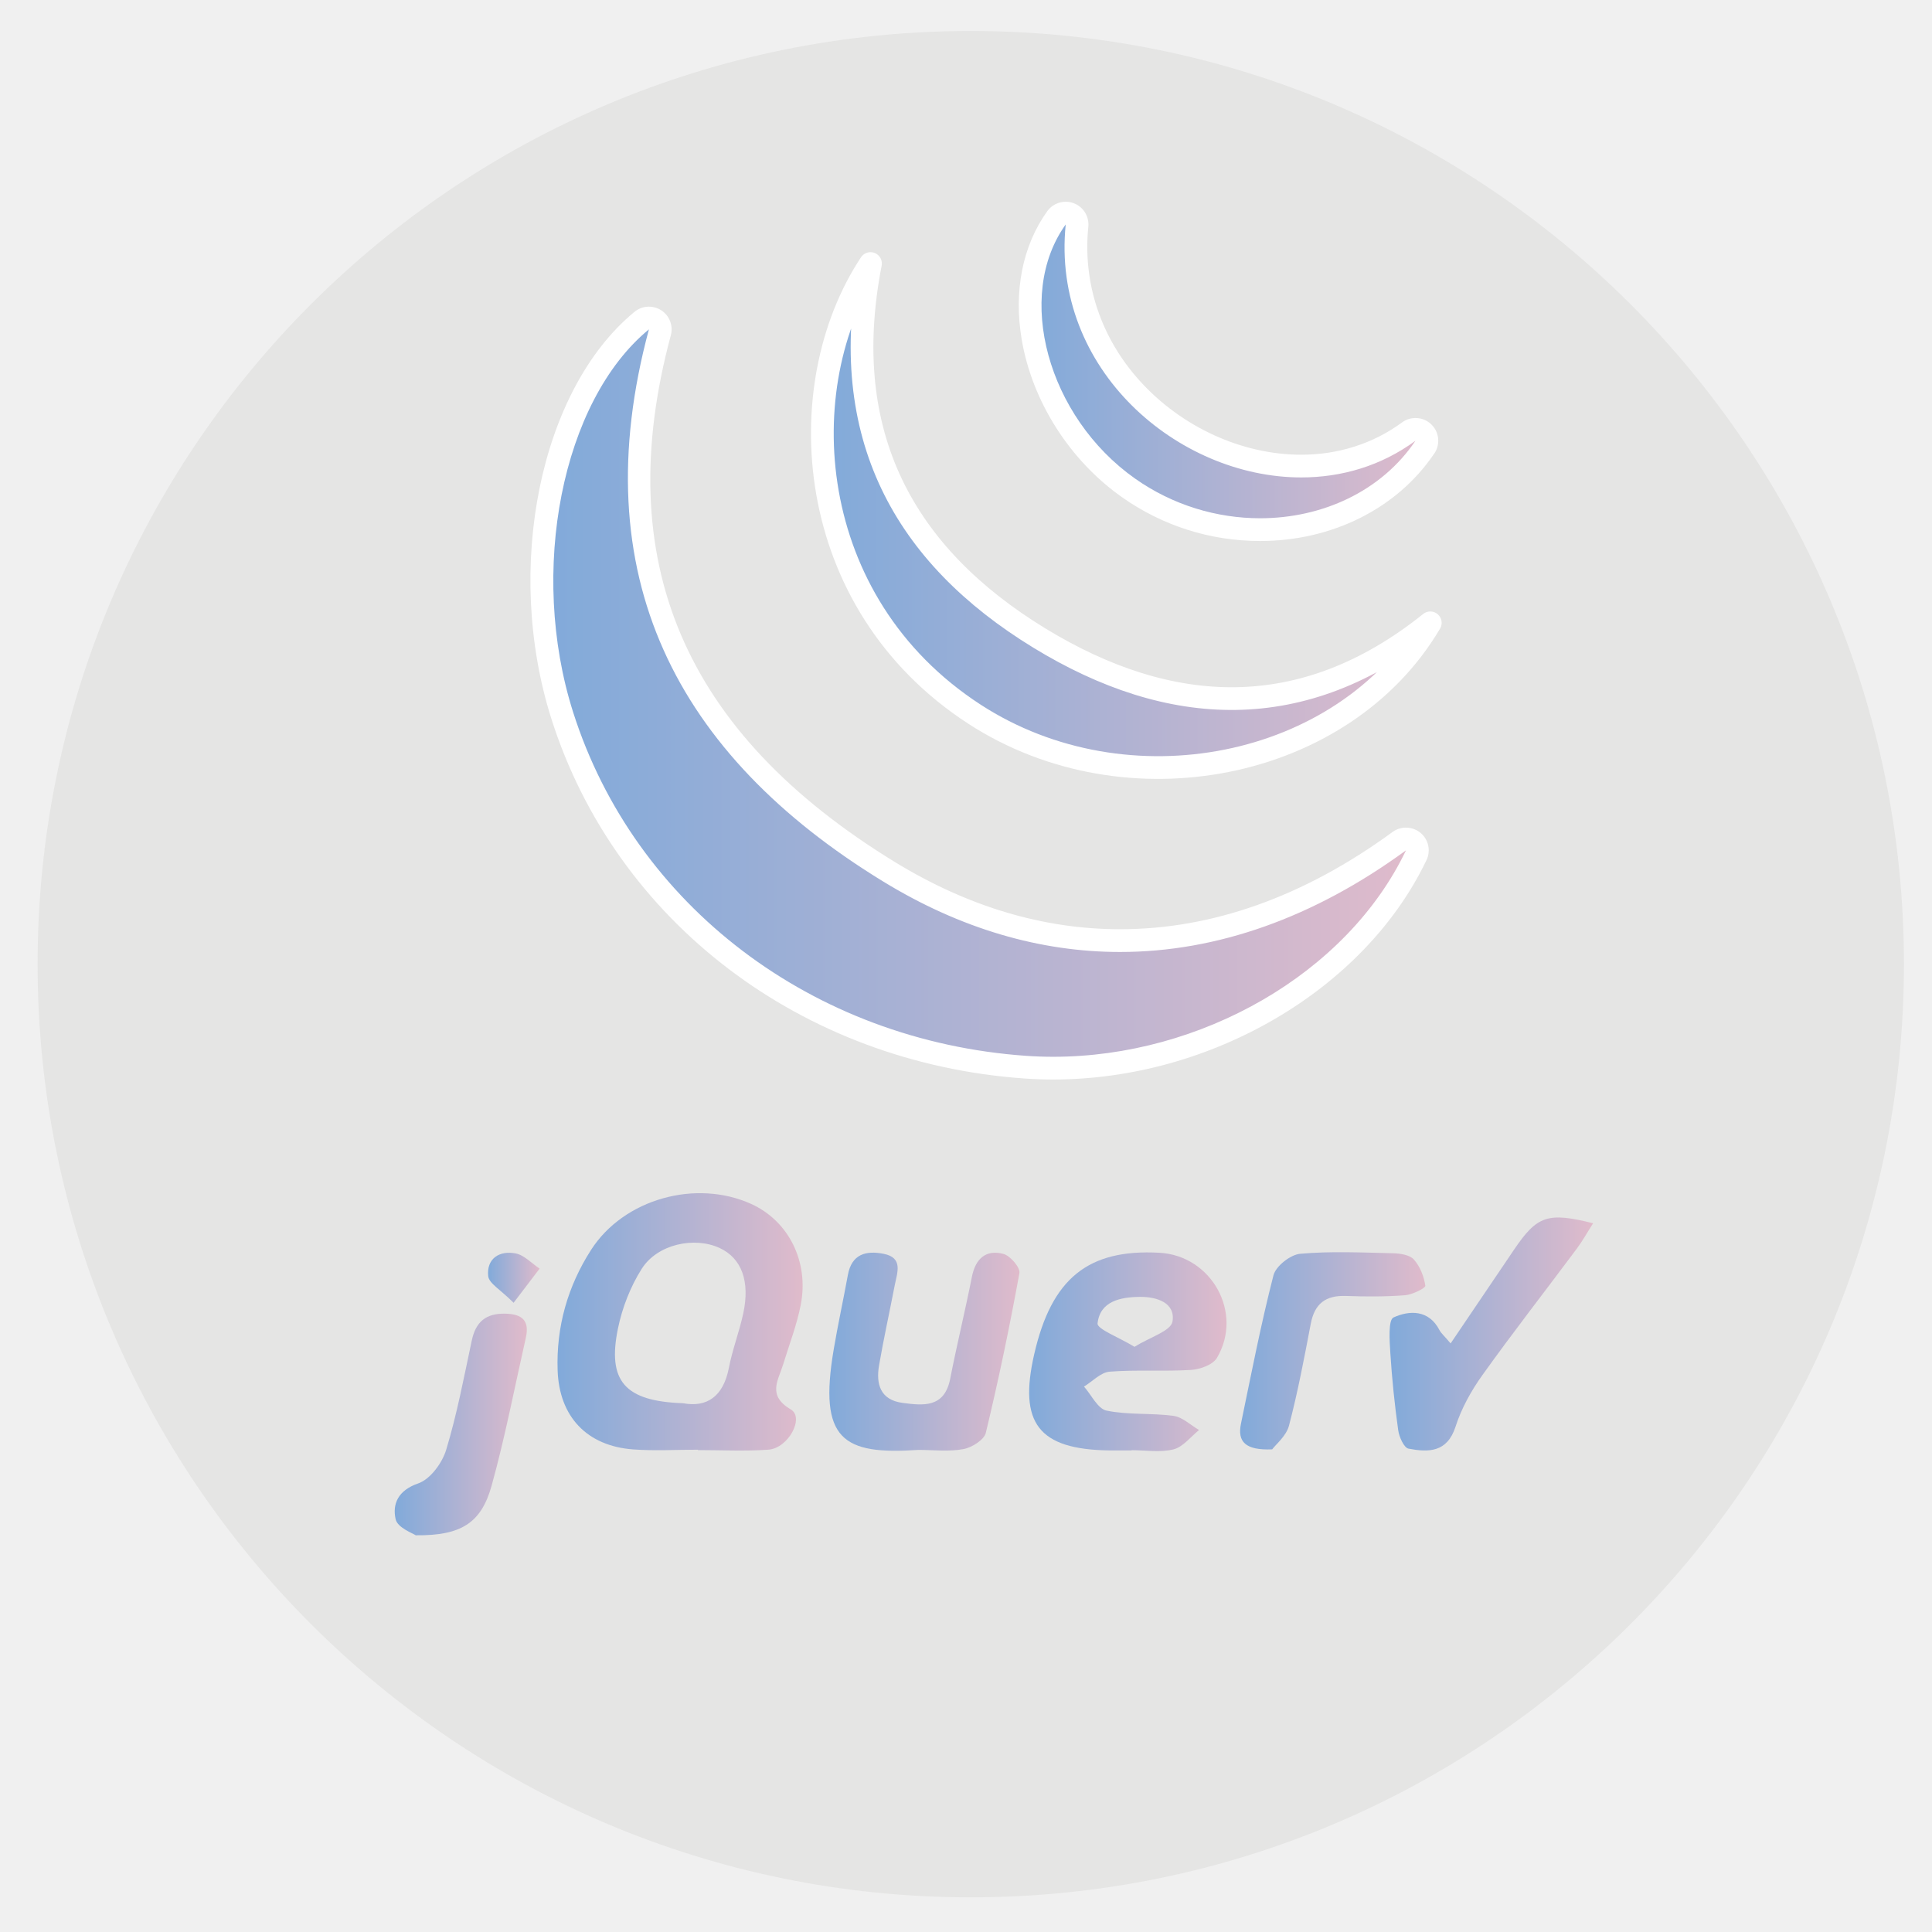
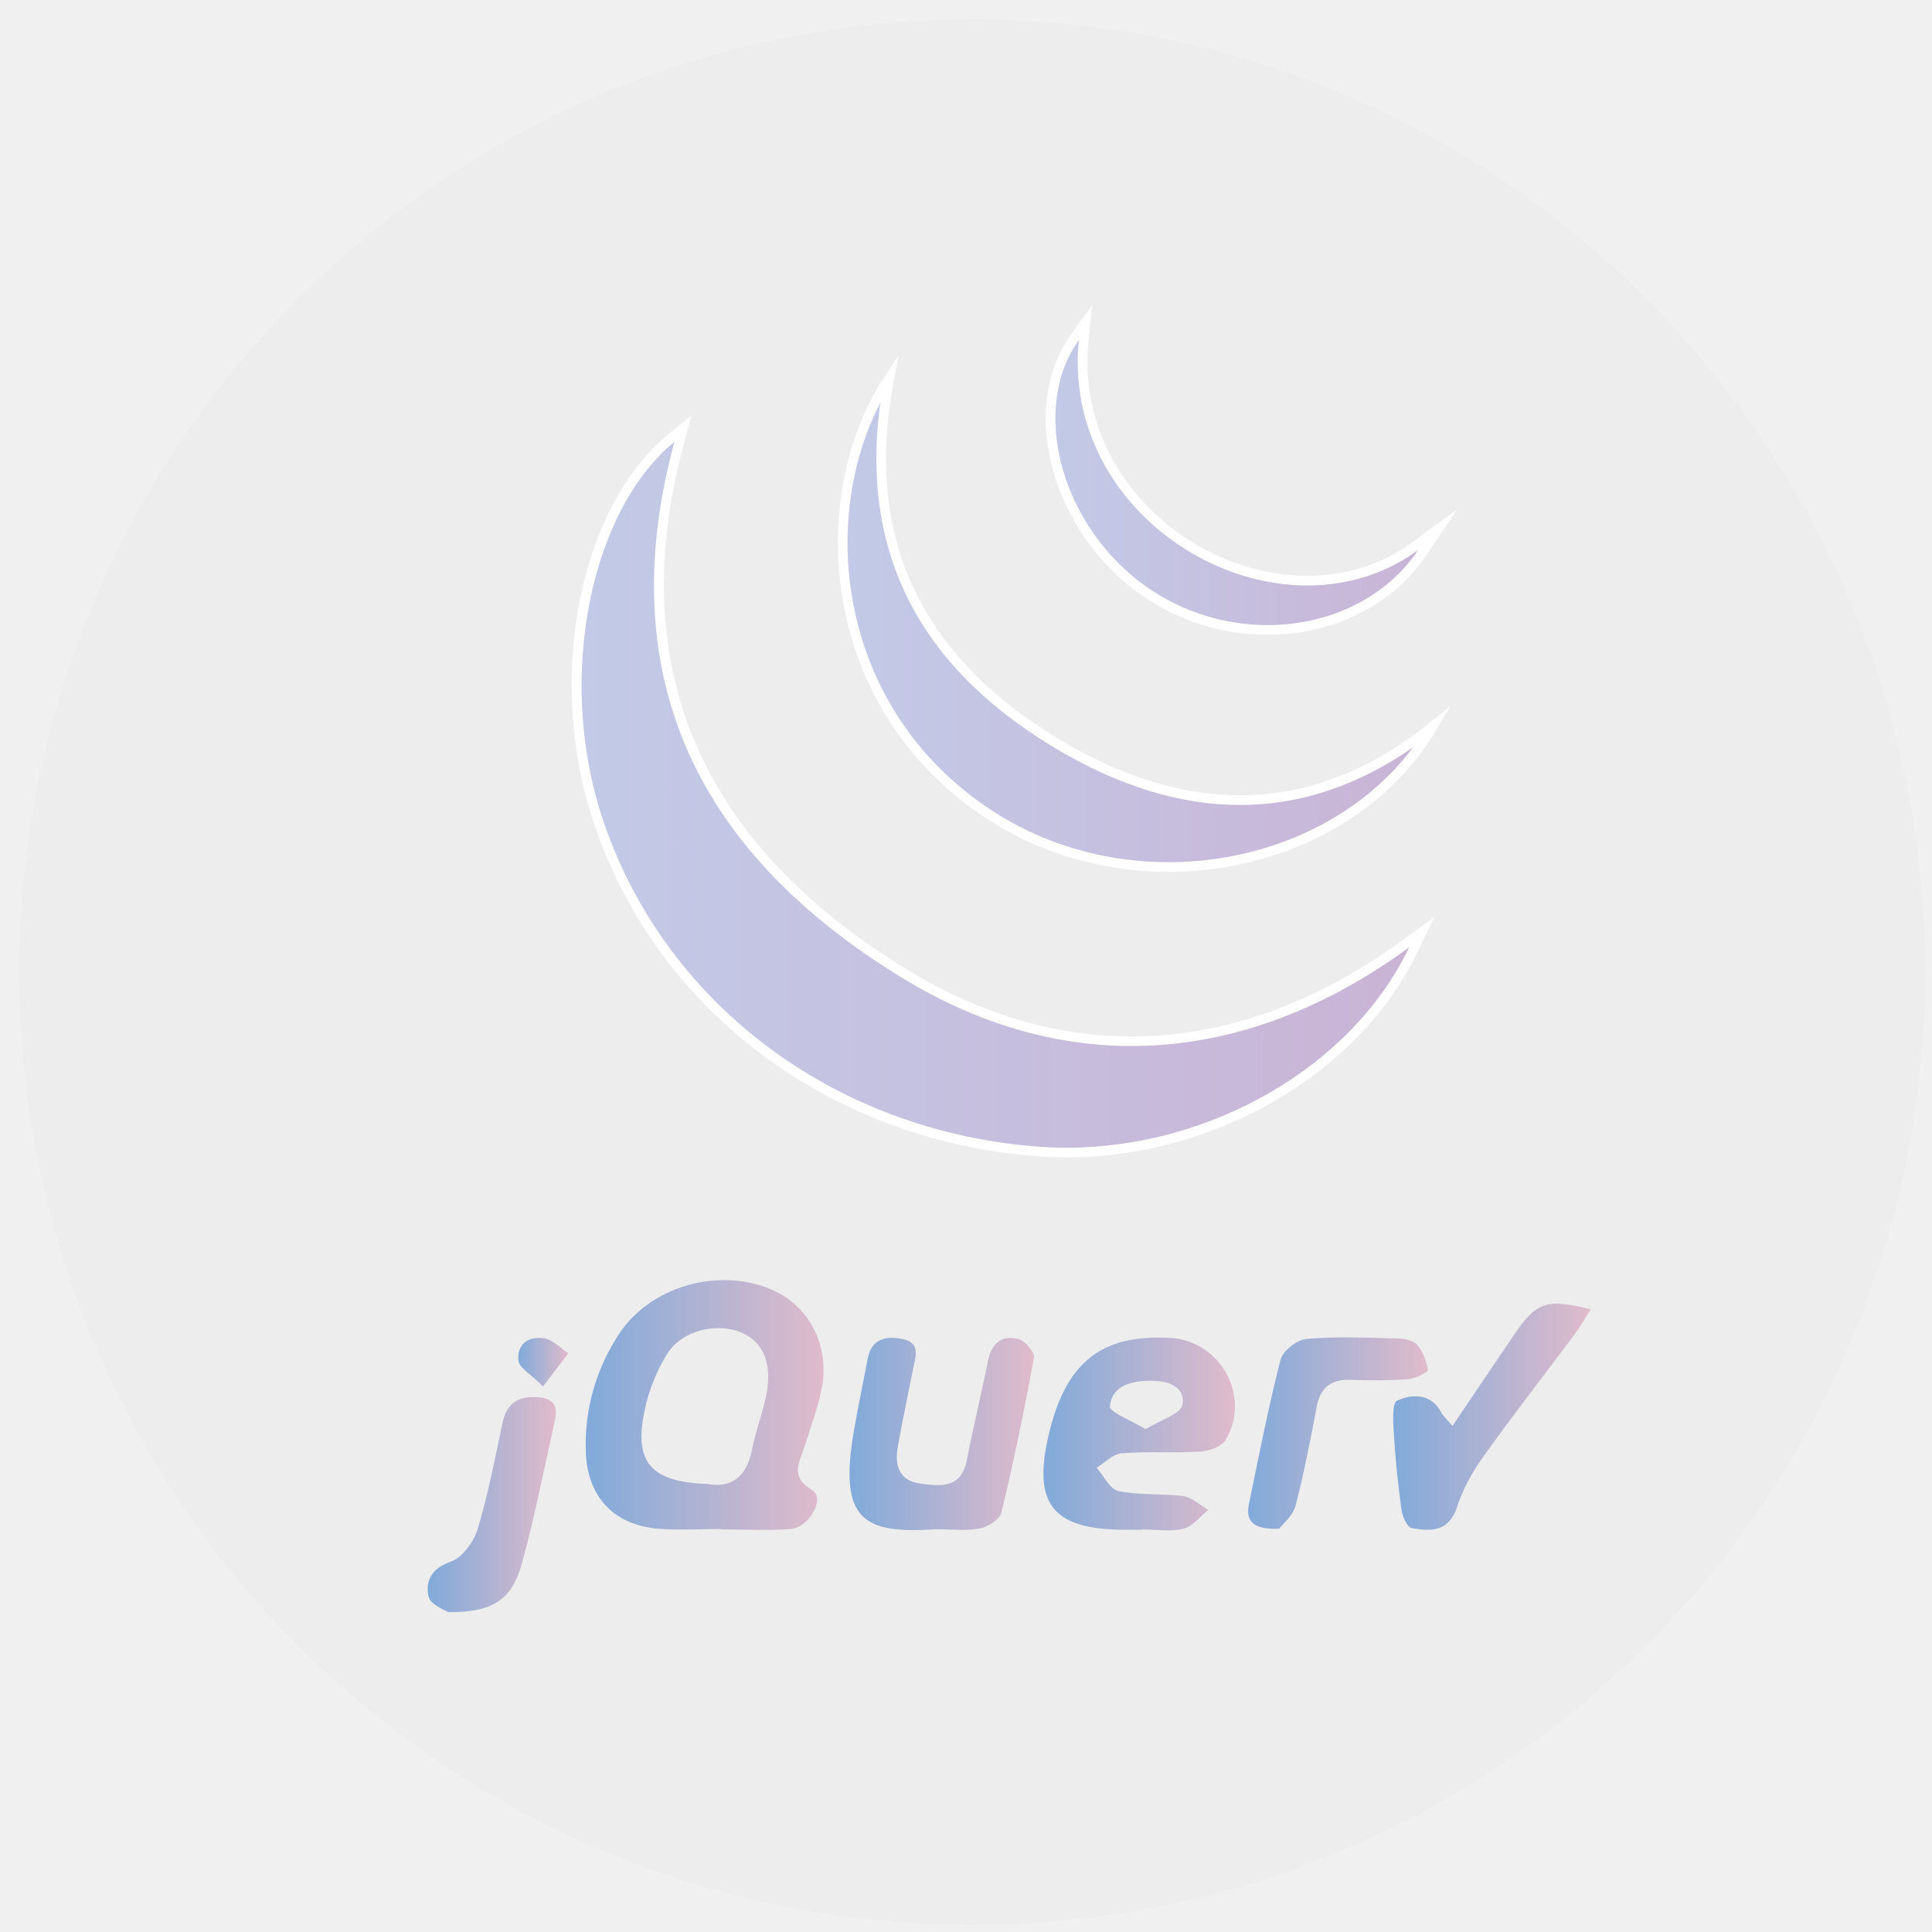
- <svg xmlns="http://www.w3.org/2000/svg" version="1.1" id="圖層_1" x="0px" y="0px" width="85.04px" height="85.04px" viewBox="0 0 85.04 85.04" enable-background="new 0 0 85.04 85.04" xml:space="preserve">
-   <circle fill="#E5E5E4" cx="42.73" cy="42.439" r="41.075" />
+ <svg xmlns="http://www.w3.org/2000/svg" version="1.1" id="圖層_1" x="0px" y="0px" width="200px" height="200px" viewBox="0 0 200 200" enable-background="new 0 0 200 200" xml:space="preserve">
+   <circle fill="#EDEDED" cx="100.637" cy="100.636" r="98.637" />
  <g>
-     <linearGradient id="SVGID_1_" gradientUnits="userSpaceOnUse" x1="23.842" y1="30.507" x2="62.386" y2="30.507">
-       <stop offset="0" style="stop-color:#81AADA" />
-       <stop offset="1" style="stop-color:#E0BBCB" />
+     <linearGradient id="SVGID_1_" gradientUnits="userSpaceOnUse" x1="59.733" y1="81.833" x2="147.173" y2="81.833">
+       <stop offset="0" style="stop-color:#C2CAE7" />
+       <stop offset="1" style="stop-color:#CAB3D5" />
    </linearGradient>
-     <path fill-rule="evenodd" clip-rule="evenodd" fill="url(#SVGID_1_)" d="M46.357,47.016c-0.41,0-0.818-0.014-1.228-0.043   c-9.606-0.675-17.606-6.751-20.382-15.479c-2.049-6.449-0.513-14.084,3.497-17.382c0.092-0.075,0.204-0.114,0.317-0.114   c0.094,0,0.188,0.026,0.271,0.08c0.183,0.118,0.269,0.34,0.212,0.55c-2.696,10.009,0.698,17.998,10.087,23.745   c3.286,2.011,6.706,3.03,10.166,3.03c4.182,0,8.318-1.473,12.292-4.377c0.088-0.064,0.191-0.096,0.295-0.096   c0.114,0,0.227,0.039,0.319,0.115c0.176,0.146,0.23,0.394,0.132,0.6c-2.634,5.517-9.205,9.371-15.978,9.371   C46.358,47.016,46.358,47.016,46.357,47.016z" />
-     <path fill="#FFFFFF" d="M28.563,14.498c-2.911,10.807,1.193,18.722,10.309,24.301c3.401,2.081,6.916,3.104,10.427,3.104   c4.27,0,8.536-1.513,12.587-4.473c-2.596,5.436-9.04,9.086-15.527,9.086c-0.398,0-0.796-0.014-1.194-0.042   c-9.391-0.66-17.23-6.609-19.94-15.132C23.257,25.148,24.734,17.646,28.563,14.498 M61.886,37.43h0.005 M28.563,13.498   c-0.226,0-0.452,0.077-0.635,0.228c-4.156,3.418-5.762,11.289-3.656,17.919c2.838,8.925,11.012,15.137,20.823,15.827   c0.417,0.029,0.842,0.044,1.264,0.044c6.936,0,13.67-3.943,16.402-9.599c0.081-0.144,0.127-0.31,0.127-0.487   c0-0.552-0.445-1-0.998-1h-0.003c0,0-0.001,0-0.002,0c-0.008,0-0.017,0-0.025,0c-0.215,0.005-0.413,0.078-0.574,0.198   c-3.884,2.836-7.917,4.274-11.988,4.274c-3.366,0-6.699-0.995-9.905-2.957c-9.307-5.696-12.534-13.28-9.865-23.188   c0.113-0.42-0.059-0.865-0.424-1.101C28.939,13.551,28.75,13.498,28.563,13.498L28.563,13.498z" />
+     <path fill-rule="evenodd" clip-rule="evenodd" fill="url(#SVGID_1_)" d="M110.429,119.311c-0.921,0-1.849-0.032-2.759-0.096   c-21.663-1.523-39.7-15.216-45.954-34.884c-4.527-14.247-1.038-31.735,7.778-38.983l1.207-0.992l-0.406,1.508   c-6.237,23.152,1.604,41.625,23.306,54.908c7.601,4.652,15.521,7.011,23.538,7.011c0.001,0,0.003,0,0.003,0   c9.684,0,19.248-3.402,28.432-10.114l1.6-1.169l-0.854,1.788C140.412,110.666,125.653,119.311,110.429,119.311z" />
+     <path fill="#FFFFFF" d="M69.812,45.734c-6.645,24.666,2.723,42.73,23.528,55.464c7.762,4.75,15.785,7.085,23.799,7.085   c9.748,0,19.482-3.452,28.729-10.21c-5.922,12.408-20.633,20.738-35.439,20.738c-0.908,0-1.816-0.031-2.724-0.095   c-21.436-1.507-39.328-15.085-45.512-34.537C57.7,70.041,61.073,52.919,69.812,45.734 M145.868,98.073h0.005 M71.59,42.978   l-2.414,1.984c-9.112,7.492-12.599,24.851-7.937,39.521c6.316,19.866,24.527,33.694,46.395,35.231   c0.922,0.065,1.861,0.098,2.794,0.098c15.41,0,30.354-8.762,36.342-21.307l1.707-3.576l-3.199,2.338   c-9.096,6.646-18.563,10.018-28.14,10.018c-7.923,0-15.754-2.334-23.277-6.938c-21.49-13.153-29.256-31.439-23.084-54.351   L71.59,42.978L71.59,42.978z" />
  </g>
-   <linearGradient id="SVGID_2_" gradientUnits="userSpaceOnUse" x1="36.197" y1="22.692" x2="62.956" y2="22.692">
+   <linearGradient id="SVGID_2_" gradientUnits="userSpaceOnUse" x1="87.237" y1="64.436" x2="148.312" y2="64.436">
+     <stop offset="0" style="stop-color:#C2CAE7" />
+     <stop offset="1" style="stop-color:#CAB3D5" />
+   </linearGradient>
+   <path fill-rule="evenodd" clip-rule="evenodd" fill="url(#SVGID_2_)" stroke="#FFFFFF" stroke-linecap="round" stroke-miterlimit="10" d="  M92.072,39.119c-3.347,17.213,3.379,29.322,16.964,37.625c13.086,7.997,26.487,8.73,39.276-1.53  c-8.711,14.767-30.485,19.117-45.794,9.179C85.23,73.167,83.923,51.422,92.072,39.119z" />
+   <linearGradient id="SVGID_3_" gradientUnits="userSpaceOnUse" x1="60.63" y1="145.443" x2="85.255" y2="145.443">
    <stop offset="0" style="stop-color:#81AADA" />
    <stop offset="1" style="stop-color:#E0BBCB" />
  </linearGradient>
-   <path fill-rule="evenodd" clip-rule="evenodd" fill="url(#SVGID_2_)" stroke="#FFFFFF" stroke-linecap="round" stroke-linejoin="round" stroke-miterlimit="10" d="  M38.316,11.6c-1.467,7.541,1.479,12.846,7.433,16.485c5.732,3.503,11.604,3.824,17.207-0.67c-3.816,6.47-13.356,8.375-20.063,4.021  C35.317,26.517,34.746,16.99,38.316,11.6z" />
-   <linearGradient id="SVGID_3_" gradientUnits="userSpaceOnUse" x1="24.54" y1="58.184" x2="35.329" y2="58.184">
+   <path fill-rule="evenodd" clip-rule="evenodd" fill="url(#SVGID_3_)" d="M74.733,158.286c-2.172,0-4.355,0.136-6.512-0.028  c-4.638-0.35-7.416-3.278-7.578-7.939c-0.151-4.37,1.007-8.445,3.356-12.104c3.288-5.122,10.543-7.136,16.096-4.614  c3.733,1.696,5.818,5.774,4.971,10.136c-0.394,2.027-1.161,3.984-1.764,5.969c-0.497,1.628-1.631,3.12,0.773,4.543  c1.379,0.817-0.257,3.896-2.267,4.035c-2.348,0.168-4.715,0.041-7.077,0.041C74.733,158.312,74.733,158.3,74.733,158.286z   M73.242,153.617c2.383,0.447,4.043-0.663,4.603-3.545c0.358-1.844,1.044-3.621,1.442-5.458c0.709-3.256-0.169-5.571-2.36-6.588  c-2.547-1.182-6.265-0.394-7.838,2.092c-1.129,1.783-1.951,3.888-2.378,5.958C65.613,151.382,67.369,153.418,73.242,153.617z" />
+   <linearGradient id="SVGID_4_" gradientUnits="userSpaceOnUse" x1="108.015" y1="148.443" x2="127.843" y2="148.443">
    <stop offset="0" style="stop-color:#81AADA" />
    <stop offset="1" style="stop-color:#E0BBCB" />
  </linearGradient>
-   <path fill-rule="evenodd" clip-rule="evenodd" fill="url(#SVGID_3_)" d="M30.718,63.811c-0.951,0-1.908,0.058-2.853-0.013  c-2.031-0.153-3.249-1.437-3.32-3.479c-0.065-1.915,0.442-3.7,1.471-5.302c1.44-2.246,4.618-3.127,7.052-2.022  c1.636,0.743,2.55,2.53,2.178,4.441c-0.172,0.888-0.508,1.746-0.772,2.615c-0.218,0.713-0.715,1.368,0.338,1.991  c0.605,0.357-0.112,1.707-0.992,1.768c-1.029,0.074-2.066,0.018-3.102,0.018C30.718,63.822,30.718,63.817,30.718,63.811z   M30.065,61.765c1.044,0.196,1.772-0.29,2.017-1.553c0.156-0.808,0.458-1.587,0.632-2.391c0.31-1.427-0.075-2.441-1.035-2.887  c-1.116-0.518-2.746-0.172-3.434,0.917c-0.495,0.782-0.854,1.704-1.042,2.611C26.723,60.786,27.492,61.678,30.065,61.765z" />
-   <linearGradient id="SVGID_4_" gradientUnits="userSpaceOnUse" x1="45.3" y1="59.498" x2="53.988" y2="59.498">
+   <path fill-rule="evenodd" clip-rule="evenodd" fill="url(#SVGID_4_)" d="M118.301,158.359c-0.756,0-1.507,0.01-2.263-0.002  c-7.073-0.107-9.107-2.73-7.512-9.682c1.744-7.603,5.416-10.573,12.58-10.176c5.239,0.288,8.445,6.032,5.775,10.56  c-0.407,0.688-1.682,1.154-2.587,1.208c-2.724,0.172-5.473-0.037-8.192,0.175c-0.893,0.069-1.721,0.977-2.578,1.5  c0.746,0.84,1.382,2.233,2.263,2.414c2.188,0.452,4.505,0.227,6.734,0.528c0.903,0.126,1.714,0.931,2.562,1.421  c-0.845,0.677-1.604,1.699-2.562,1.942c-1.329,0.335-2.807,0.083-4.221,0.083C118.301,158.341,118.301,158.352,118.301,158.359z   M118.595,147.949c1.541-0.964,3.659-1.586,3.817-2.537c0.313-1.875-1.543-2.498-3.279-2.479c-1.962,0.02-3.998,0.434-4.246,2.662  C114.822,146.17,117.034,146.995,118.595,147.949z" />
+   <linearGradient id="SVGID_5_" gradientUnits="userSpaceOnUse" x1="87.941" y1="148.443" x2="107.041" y2="148.443">
    <stop offset="0" style="stop-color:#81AADA" />
    <stop offset="1" style="stop-color:#E0BBCB" />
  </linearGradient>
-   <path fill-rule="evenodd" clip-rule="evenodd" fill="url(#SVGID_4_)" d="M49.807,63.843c-0.331,0-0.661,0.004-0.991,0  c-3.1-0.047-3.991-1.197-3.292-4.242c0.764-3.331,2.373-4.632,5.512-4.459c2.295,0.127,3.7,2.644,2.53,4.627  c-0.178,0.302-0.737,0.505-1.133,0.53c-1.193,0.075-2.398-0.016-3.589,0.077c-0.392,0.03-0.754,0.427-1.13,0.657  c0.328,0.367,0.605,0.978,0.991,1.057c0.959,0.198,1.975,0.099,2.951,0.232c0.396,0.054,0.75,0.407,1.123,0.623  c-0.371,0.296-0.704,0.744-1.123,0.851c-0.583,0.146-1.23,0.036-1.85,0.036C49.807,63.835,49.807,63.84,49.807,63.843z   M49.936,59.282c0.675-0.422,1.603-0.695,1.673-1.111c0.137-0.822-0.677-1.095-1.437-1.087c-0.859,0.009-1.752,0.19-1.861,1.167  C48.283,58.502,49.252,58.864,49.936,59.282z" />
-   <linearGradient id="SVGID_5_" gradientUnits="userSpaceOnUse" x1="36.506" y1="59.498" x2="44.874" y2="59.498">
+   <path fill-rule="evenodd" clip-rule="evenodd" fill="url(#SVGID_5_)" d="M96.895,158.308c-7.609,0.512-10.047-1.015-8.521-10.068  c0.423-2.507,0.971-4.995,1.426-7.501c0.381-2.12,1.839-2.479,3.589-2.132c2.008,0.396,1.361,1.901,1.12,3.162  c-0.517,2.687-1.112,5.356-1.577,8.05c-0.324,1.884,0.134,3.469,2.348,3.766c2.104,0.28,4.23,0.519,4.805-2.437  c0.668-3.421,1.503-6.813,2.181-10.236c0.36-1.821,1.41-2.754,3.156-2.295c0.691,0.181,1.715,1.377,1.613,1.931  c-0.98,5.379-2.095,10.736-3.374,16.048c-0.172,0.708-1.405,1.479-2.254,1.635C99.945,158.502,98.403,158.308,96.895,158.308z" />
+   <linearGradient id="SVGID_6_" gradientUnits="userSpaceOnUse" x1="144.222" y1="146.661" x2="164.672" y2="146.661">
    <stop offset="0" style="stop-color:#81AADA" />
    <stop offset="1" style="stop-color:#E0BBCB" />
  </linearGradient>
-   <path fill-rule="evenodd" clip-rule="evenodd" fill="url(#SVGID_5_)" d="M40.428,63.82c-3.333,0.225-4.402-0.444-3.733-4.411  c0.185-1.099,0.425-2.188,0.625-3.286c0.167-0.929,0.806-1.086,1.573-0.935c0.879,0.173,0.596,0.833,0.49,1.385  c-0.226,1.177-0.487,2.347-0.69,3.527c-0.142,0.825,0.058,1.519,1.028,1.649c0.922,0.123,1.854,0.227,2.105-1.067  c0.293-1.499,0.658-2.985,0.955-4.485c0.158-0.798,0.618-1.207,1.384-1.005c0.302,0.079,0.75,0.603,0.706,0.845  c-0.429,2.357-0.918,4.704-1.479,7.032c-0.075,0.31-0.616,0.648-0.988,0.716C41.766,63.905,41.089,63.82,40.428,63.82z" />
-   <linearGradient id="SVGID_6_" gradientUnits="userSpaceOnUse" x1="61.164" y1="58.718" x2="70.124" y2="58.718">
+   <path fill-rule="evenodd" clip-rule="evenodd" fill="url(#SVGID_6_)" d="M150.358,147.607c2.277-3.369,4.318-6.394,6.366-9.413  c2.311-3.417,3.376-3.804,7.947-2.656c-0.591,0.924-1.068,1.787-1.651,2.569c-3.151,4.228-6.397,8.385-9.465,12.674  c-1.128,1.576-2.117,3.353-2.705,5.186c-0.847,2.626-2.729,2.588-4.724,2.215c-0.458-0.086-0.943-1.178-1.039-1.858  c-0.357-2.554-0.624-5.129-0.785-7.706c-0.08-1.251-0.231-3.37,0.316-3.619c1.582-0.719,3.535-0.805,4.615,1.277  C149.399,146.587,149.693,146.826,150.358,147.607z" />
+   <g>
+     <linearGradient id="SVGID_7_" gradientUnits="userSpaceOnUse" x1="108.752" y1="49.294" x2="148.843" y2="49.294">
+       <stop offset="0" style="stop-color:#C2CAE7" />
+       <stop offset="1" style="stop-color:#CAB3D5" />
+     </linearGradient>
+     <path fill-rule="evenodd" clip-rule="evenodd" fill="url(#SVGID_7_)" d="M131.216,65.209c-4.626,0-9.069-1.408-12.848-4.072   c-4.882-3.443-8.377-8.937-9.349-14.696c-0.739-4.381,0.063-8.479,2.259-11.54l1.093-1.523l-0.189,1.865   c-0.624,6.169,1.372,12.156,5.621,16.857c4.533,5.015,11.092,8.009,17.546,8.009c4.119,0,7.985-1.241,11.18-3.587l2.314-1.701   l-1.604,2.383C143.864,62.217,137.875,65.209,131.216,65.209z" />
+     <path fill="#FFFFFF" d="M111.685,35.193c-1.475,14.566,11.271,25.416,23.664,25.416c4.029,0,8.021-1.146,11.476-3.685   c-3.425,5.088-9.384,7.785-15.608,7.785c-4.31,0-8.747-1.293-12.56-3.981C109.868,54.531,106.544,42.359,111.685,35.193    M146.824,56.924h0.005 M113.057,31.564l-2.185,3.046c-2.273,3.17-3.106,7.401-2.345,11.915c0.993,5.888,4.564,11.503,9.553,15.021   c3.863,2.724,8.405,4.164,13.136,4.164c6.825,0,12.971-3.075,16.438-8.227l3.207-4.766l-4.629,3.402   c-3.108,2.283-6.871,3.49-10.884,3.49c-6.314,0-12.735-2.932-17.175-7.844c-4.153-4.595-6.104-10.444-5.494-16.471L113.057,31.564   L113.057,31.564z" />
+   </g>
+   <linearGradient id="SVGID_8_" gradientUnits="userSpaceOnUse" x1="129.207" y1="148.353" x2="147.815" y2="148.353">
    <stop offset="0" style="stop-color:#81AADA" />
    <stop offset="1" style="stop-color:#E0BBCB" />
  </linearGradient>
-   <path fill-rule="evenodd" clip-rule="evenodd" fill="url(#SVGID_6_)" d="M63.852,59.132c0.998-1.476,1.893-2.8,2.79-4.124  c1.013-1.497,1.479-1.666,3.482-1.164c-0.259,0.404-0.468,0.782-0.724,1.125c-1.38,1.852-2.803,3.674-4.146,5.553  c-0.495,0.69-0.927,1.469-1.185,2.272c-0.371,1.15-1.196,1.135-2.07,0.971c-0.201-0.039-0.414-0.516-0.455-0.814  c-0.156-1.12-0.273-2.247-0.345-3.377c-0.035-0.547-0.101-1.477,0.14-1.585c0.693-0.314,1.549-0.353,2.022,0.559  C63.432,58.685,63.562,58.79,63.852,59.132z" />
-   <g>
-     <linearGradient id="SVGID_7_" gradientUnits="userSpaceOnUse" x1="45.342" y1="16.346" x2="62.804" y2="16.346">
-       <stop offset="0" style="stop-color:#81AADA" />
-       <stop offset="1" style="stop-color:#E0BBCB" />
-     </linearGradient>
-     <path fill-rule="evenodd" clip-rule="evenodd" fill="url(#SVGID_7_)" d="M55.466,23.313c-2.085,0-4.088-0.635-5.791-1.836   c-2.199-1.551-3.774-4.026-4.211-6.623c-0.336-1.994,0.032-3.864,1.039-5.266c0.096-0.134,0.249-0.208,0.406-0.208   c0.059,0,0.119,0.01,0.177,0.032c0.212,0.08,0.344,0.293,0.321,0.518c-0.266,2.623,0.583,5.168,2.39,7.168   c1.934,2.139,4.729,3.417,7.479,3.417c1.745,0,3.381-0.525,4.732-1.518c0.088-0.065,0.192-0.097,0.296-0.097   c0.125,0,0.25,0.047,0.346,0.139c0.175,0.168,0.204,0.438,0.069,0.64C61.188,21.954,58.477,23.313,55.466,23.313z" />
-     <path fill="#FFFFFF" d="M46.909,9.88c-0.647,6.382,4.937,11.135,10.367,11.135c1.766,0,3.515-0.502,5.028-1.615   c-1.5,2.229-4.111,3.412-6.837,3.412c-1.889,0-3.832-0.566-5.503-1.745C46.112,18.353,44.656,13.019,46.909,9.88 M62.304,19.4   h0.005 M46.909,8.88c-0.315,0-0.621,0.149-0.813,0.417c-1.084,1.511-1.484,3.514-1.125,5.641c0.459,2.725,2.11,5.322,4.417,6.948   c1.788,1.261,3.89,1.927,6.079,1.927c3.158,0,6.008-1.423,7.636-3.809c0.128-0.168,0.204-0.377,0.204-0.604   c0-0.552-0.445-1-0.998-1h-0.001c-0.001,0-0.003,0-0.004,0c-0.02,0-0.039,0-0.059,0.002c-0.203,0.012-0.389,0.083-0.541,0.198   c-1.263,0.926-2.794,1.415-4.428,1.415c-2.611,0-5.268-1.216-7.108-3.252c-1.711-1.894-2.515-4.302-2.264-6.782   c0.045-0.451-0.217-0.876-0.641-1.036C47.147,8.901,47.027,8.88,46.909,8.88L46.909,8.88z" />
-   </g>
-   <linearGradient id="SVGID_8_" gradientUnits="userSpaceOnUse" x1="54.585" y1="59.459" x2="62.738" y2="59.459">
+   <path fill-rule="evenodd" clip-rule="evenodd" fill="url(#SVGID_8_)" d="M132.428,158.252c-2.679,0.11-3.511-0.758-3.135-2.575  c1.033-4.985,2-9.987,3.267-14.912c0.238-0.925,1.702-2.074,2.685-2.163c3.087-0.272,6.215-0.123,9.324-0.052  c0.719,0.016,1.676,0.157,2.093,0.625c0.622,0.695,1.021,1.709,1.153,2.641c0.032,0.231-1.3,0.896-2.038,0.953  c-1.968,0.151-3.957,0.146-5.936,0.071c-2.036-0.075-3.155,0.771-3.538,2.797c-0.652,3.428-1.3,6.862-2.188,10.232  C133.843,156.908,132.803,157.747,132.428,158.252z" />
+   <linearGradient id="SVGID_9_" gradientUnits="userSpaceOnUse" x1="44.274" y1="155.754" x2="57.545" y2="155.754">
    <stop offset="0" style="stop-color:#81AADA" />
    <stop offset="1" style="stop-color:#E0BBCB" />
  </linearGradient>
-   <path fill-rule="evenodd" clip-rule="evenodd" fill="url(#SVGID_8_)" d="M55.997,63.796c-1.175,0.048-1.539-0.332-1.374-1.129  c0.453-2.184,0.876-4.375,1.431-6.533c0.105-0.405,0.746-0.909,1.177-0.947c1.352-0.12,2.723-0.054,4.085-0.023  c0.315,0.008,0.733,0.07,0.917,0.274c0.272,0.305,0.447,0.749,0.505,1.156c0.014,0.102-0.57,0.393-0.892,0.418  c-0.863,0.066-1.735,0.063-2.601,0.031c-0.892-0.032-1.383,0.338-1.55,1.227c-0.286,1.501-0.57,3.006-0.958,4.483  C56.617,63.208,56.161,63.574,55.997,63.796z" />
-   <linearGradient id="SVGID_9_" gradientUnits="userSpaceOnUse" x1="17.373" y1="62.701" x2="23.188" y2="62.701">
+   <path fill-rule="evenodd" clip-rule="evenodd" fill="url(#SVGID_9_)" d="M46.385,166.886c-0.264-0.194-1.822-0.748-2.019-1.608  c-0.345-1.533,0.239-2.902,2.266-3.6c1.207-0.416,2.409-2.046,2.811-3.375c1.094-3.599,1.788-7.316,2.579-11  c0.396-1.86,1.408-2.72,3.35-2.681c1.732,0.034,2.462,0.717,2.071,2.438c-1.123,4.958-2.08,9.967-3.439,14.861  C52.96,165.661,50.935,166.934,46.385,166.886z" />
+   <linearGradient id="SVGID_10_" gradientUnits="userSpaceOnUse" x1="53.653" y1="141.014" x2="58.834" y2="141.014">
    <stop offset="0" style="stop-color:#81AADA" />
    <stop offset="1" style="stop-color:#E0BBCB" />
  </linearGradient>
-   <path fill-rule="evenodd" clip-rule="evenodd" fill="url(#SVGID_9_)" d="M18.299,67.578c-0.116-0.084-0.798-0.328-0.884-0.705  c-0.151-0.672,0.104-1.272,0.992-1.578c0.529-0.181,1.057-0.896,1.232-1.478c0.479-1.577,0.783-3.206,1.129-4.82  c0.175-0.814,0.618-1.191,1.468-1.174c0.76,0.015,1.079,0.313,0.908,1.068c-0.492,2.172-0.911,4.366-1.507,6.512  C21.179,67.042,20.292,67.599,18.299,67.578z" />
-   <linearGradient id="SVGID_10_" gradientUnits="userSpaceOnUse" x1="21.482" y1="56.243" x2="23.752" y2="56.243">
-     <stop offset="0" style="stop-color:#81AADA" />
-     <stop offset="1" style="stop-color:#E0BBCB" />
-   </linearGradient>
-   <path fill-rule="evenodd" clip-rule="evenodd" fill="url(#SVGID_10_)" d="M22.607,57.344c-0.572-0.576-1.083-0.851-1.117-1.172  c-0.081-0.768,0.487-1.138,1.201-1.002c0.383,0.072,0.71,0.437,1.061,0.67C23.433,56.261,23.112,56.68,22.607,57.344z" />
+   <path fill-rule="evenodd" clip-rule="evenodd" fill="url(#SVGID_10_)" d="M56.216,143.527c-1.304-1.315-2.468-1.942-2.546-2.676  c-0.184-1.755,1.113-2.598,2.74-2.287c0.874,0.164,1.62,0.995,2.423,1.529C58.104,141.054,57.372,142.01,56.216,143.527z" />
</svg>
